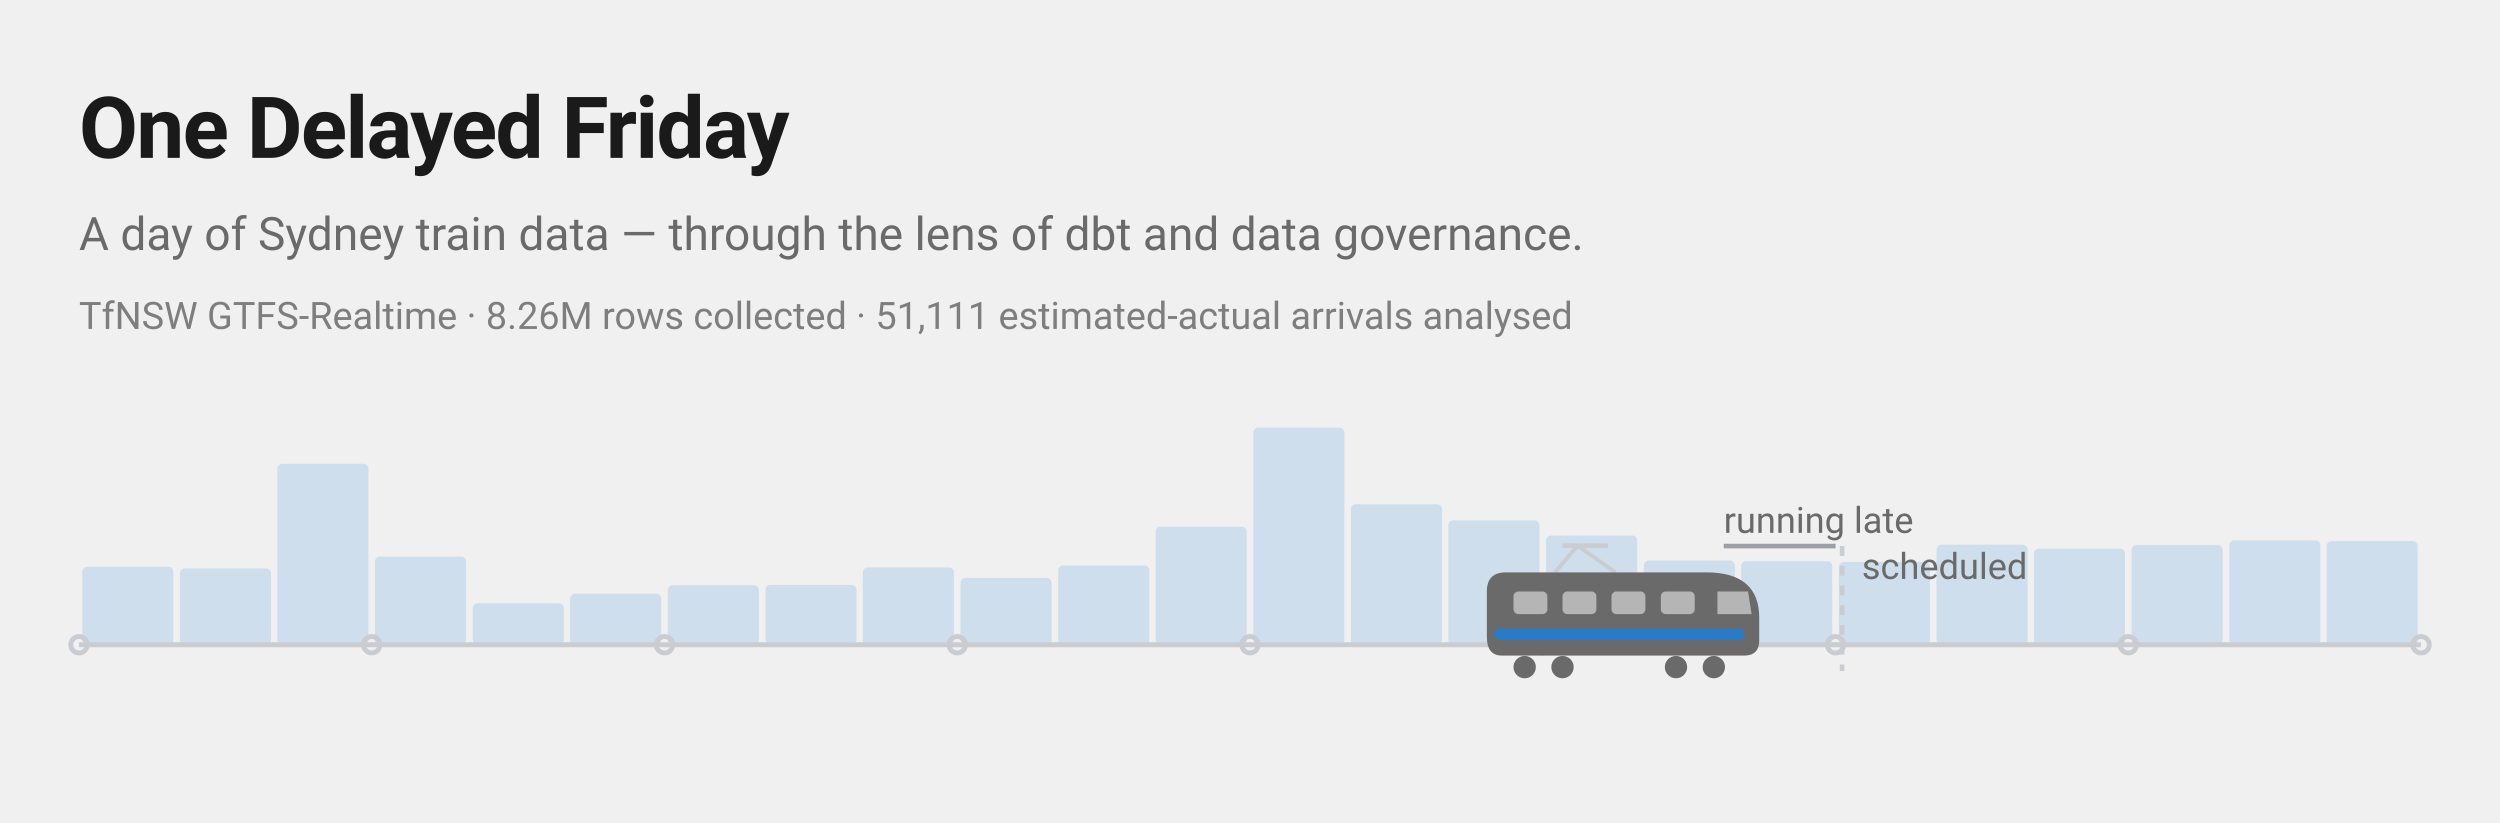
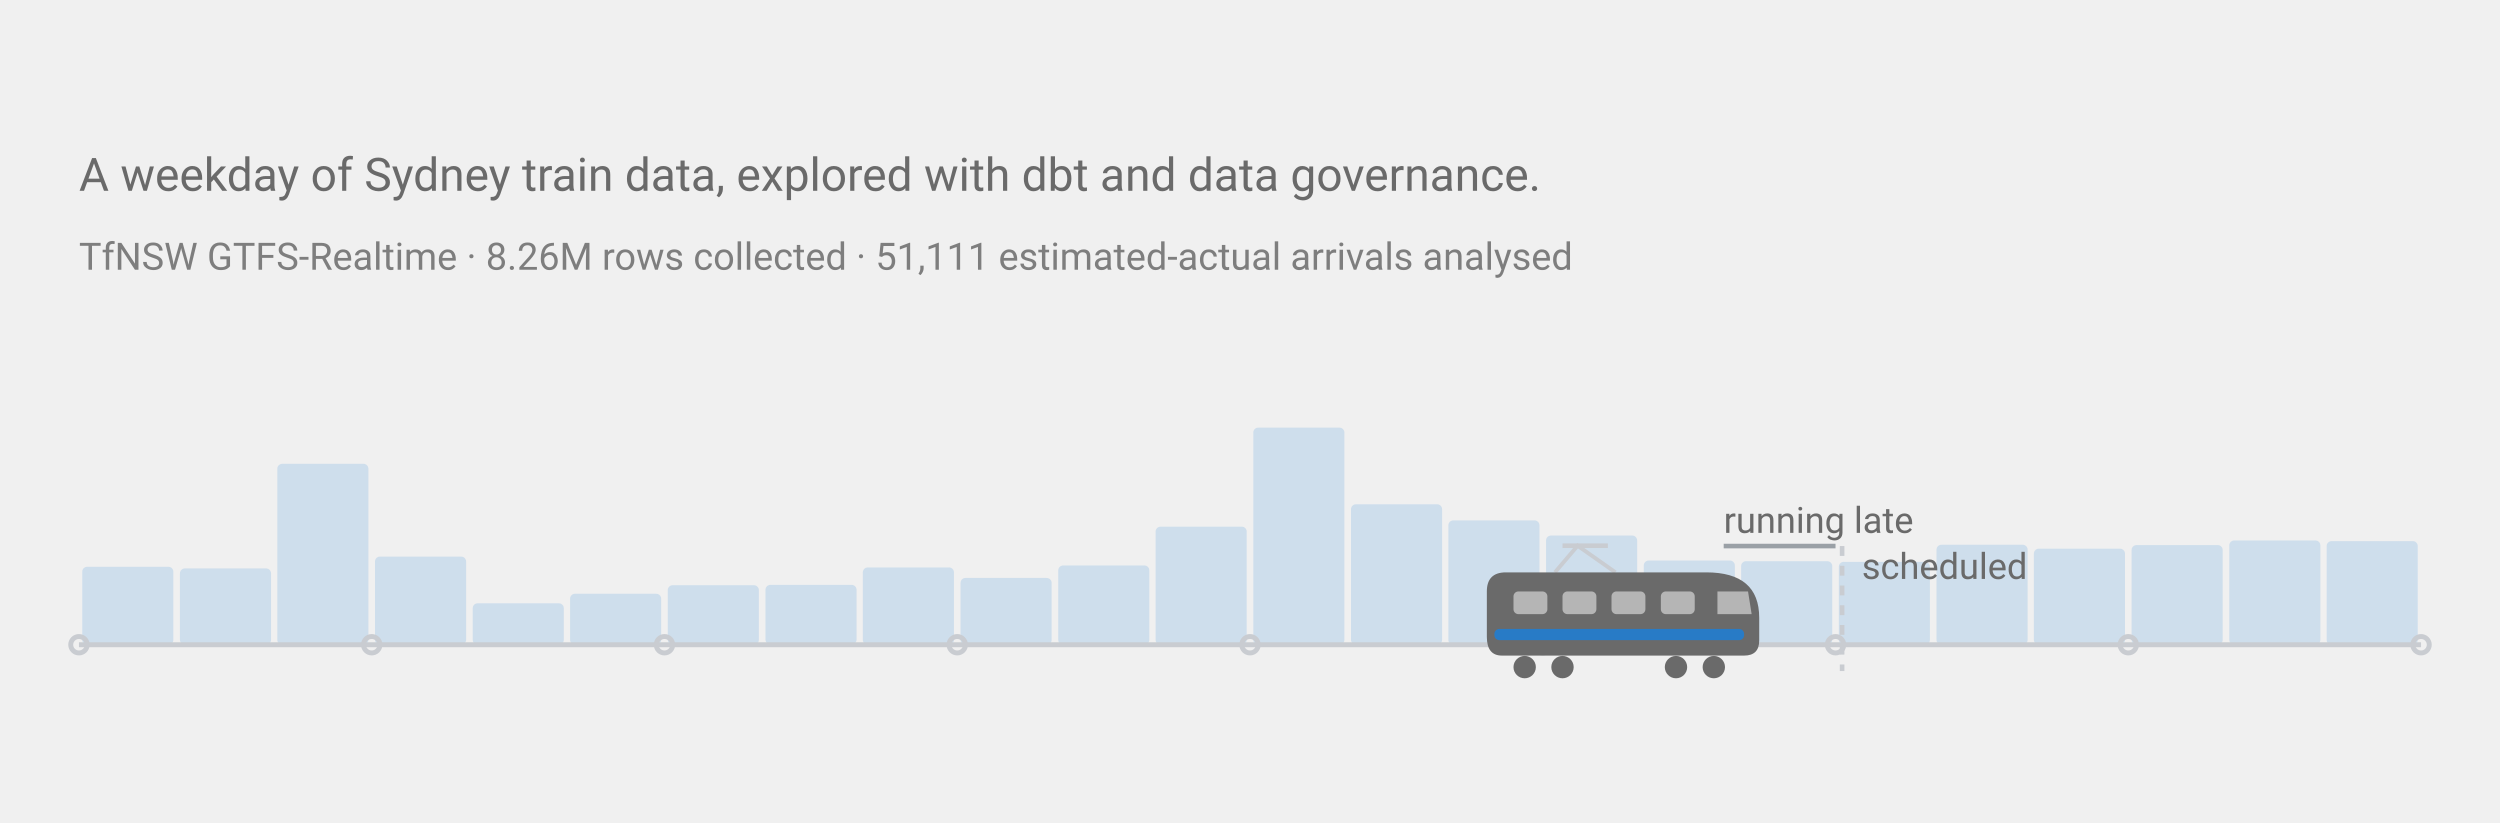
<svg xmlns="http://www.w3.org/2000/svg" viewBox="0 0 760 250" width="100%" role="img">
  <style>
text{font-family:-apple-system,BlinkMacSystemFont,'Segoe UI',Roboto,sans-serif;fill:#1a1a1a}
.muted{fill:#6a6a6a}.title{font-weight:600}
.bar{fill:#1c7ed6}.accent{fill:#1c7ed6}
.box{fill:#ffffff;stroke:#d4d9e0}.obox{fill:#eef5fc;stroke:#9dc4ea}
.track{stroke:#c9ccd1}.arrow{stroke:#9aa0a6;fill:none}
@media (prefers-color-scheme:dark){
 text{fill:#e8e8e8}.muted{fill:#9aa0a6}
 .bar{fill:#4dabf7}.accent{fill:#4dabf7}
 .box{fill:#1b2029;stroke:#333b45}.obox{fill:#132232;stroke:#2f5372}
 .track{stroke:#565c66}.arrow{stroke:#6b7480}
}
</style>
  <rect x="25.0" y="172.3" width="27.7" height="23.7" rx="1.5" class="bar" opacity="0.16" />
  <rect x="54.7" y="172.8" width="27.7" height="23.2" rx="1.5" class="bar" opacity="0.16" />
  <rect x="84.3" y="141.0" width="27.7" height="55.0" rx="1.5" class="bar" opacity="0.16" />
  <rect x="114.0" y="169.2" width="27.7" height="26.8" rx="1.5" class="bar" opacity="0.16" />
  <rect x="143.7" y="183.4" width="27.7" height="12.6" rx="1.5" class="bar" opacity="0.16" />
  <rect x="173.3" y="180.5" width="27.7" height="15.5" rx="1.5" class="bar" opacity="0.16" />
  <rect x="203.0" y="177.9" width="27.7" height="18.1" rx="1.5" class="bar" opacity="0.16" />
  <rect x="232.7" y="177.8" width="27.7" height="18.1" rx="1.5" class="bar" opacity="0.16" />
  <rect x="262.3" y="172.5" width="27.7" height="23.5" rx="1.5" class="bar" opacity="0.16" />
  <rect x="292.0" y="175.7" width="27.7" height="20.3" rx="1.5" class="bar" opacity="0.16" />
  <rect x="321.7" y="171.9" width="27.7" height="24.1" rx="1.5" class="bar" opacity="0.16" />
  <rect x="351.3" y="160.1" width="27.7" height="35.9" rx="1.5" class="bar" opacity="0.16" />
  <rect x="381.0" y="130.0" width="27.7" height="66.0" rx="1.5" class="bar" opacity="0.16" />
  <rect x="410.7" y="153.3" width="27.7" height="42.7" rx="1.5" class="bar" opacity="0.16" />
  <rect x="440.3" y="158.2" width="27.7" height="37.8" rx="1.5" class="bar" opacity="0.16" />
  <rect x="470.0" y="162.8" width="27.7" height="33.2" rx="1.5" class="bar" opacity="0.16" />
  <rect x="499.7" y="170.4" width="27.7" height="25.6" rx="1.5" class="bar" opacity="0.16" />
  <rect x="529.3" y="170.6" width="27.7" height="25.4" rx="1.5" class="bar" opacity="0.16" />
  <rect x="559.0" y="170.8" width="27.7" height="25.2" rx="1.5" class="bar" opacity="0.16" />
  <rect x="588.7" y="165.6" width="27.7" height="30.4" rx="1.5" class="bar" opacity="0.16" />
  <rect x="618.3" y="166.8" width="27.7" height="29.2" rx="1.5" class="bar" opacity="0.16" />
  <rect x="648.0" y="165.7" width="27.7" height="30.3" rx="1.5" class="bar" opacity="0.16" />
  <rect x="677.7" y="164.3" width="27.7" height="31.7" rx="1.5" class="bar" opacity="0.16" />
  <rect x="707.3" y="164.5" width="27.7" height="31.5" rx="1.5" class="bar" opacity="0.16" />
  <line x1="24" y1="196.0" x2="736" y2="196.0" class="track" stroke-width="1.5" />
  <circle cx="24.0" cy="196.0" r="2.5" class="track" fill="none" stroke-width="1.5" />
  <circle cx="113.0" cy="196.0" r="2.5" class="track" fill="none" stroke-width="1.5" />
  <circle cx="202.0" cy="196.0" r="2.5" class="track" fill="none" stroke-width="1.5" />
  <circle cx="291.0" cy="196.0" r="2.5" class="track" fill="none" stroke-width="1.5" />
  <circle cx="380.0" cy="196.0" r="2.5" class="track" fill="none" stroke-width="1.5" />
  <circle cx="469.0" cy="196.0" r="2.5" class="track" fill="none" stroke-width="1.5" />
  <circle cx="558.0" cy="196.0" r="2.5" class="track" fill="none" stroke-width="1.5" />
  <circle cx="647.0" cy="196.0" r="2.5" class="track" fill="none" stroke-width="1.5" />
  <circle cx="736.0" cy="196.0" r="2.5" class="track" fill="none" stroke-width="1.5" />
  <line x1="560" y1="166.0" x2="560" y2="204.0" class="track" stroke-width="1.4" stroke-dasharray="3 3" />
  <text x="566" y="176.0" class="muted" font-size="11">scheduled</text>
  <path d="M 472.7,174.0 L 479.6,165.9 L 491.1,174.0" fill="none" class="track" stroke-width="1.2" />
  <line x1="475.0" y1="165.9" x2="488.8" y2="165.9" class="track" stroke-width="1.4" />
  <path d="M 452.0,179.8 Q 452.0,174.0 457.8,174.0 H 518.7 Q 534.8,174.0 534.8,187.8 V 194.7 Q 534.8,199.3 530.2,199.3 H 456.6 Q 452.0,199.3 452.0,193.6 Z" class="muted" />
  <rect x="454.3" y="191.2" width="75.9" height="3.4" rx="1.5" class="bar" opacity="0.85" />
  <rect x="460.1" y="179.8" width="10.3" height="6.9" rx="1.5" fill="#ffffff" opacity="0.5" />
  <rect x="475.0" y="179.8" width="10.3" height="6.9" rx="1.5" fill="#ffffff" opacity="0.5" />
  <rect x="489.9" y="179.8" width="10.3" height="6.9" rx="1.5" fill="#ffffff" opacity="0.5" />
  <rect x="504.9" y="179.8" width="10.3" height="6.9" rx="1.5" fill="#ffffff" opacity="0.5" />
  <path d="M 522.1,179.8 H 531.4 L 532.5,186.7 H 522.1 Z" fill="#ffffff" opacity="0.5" />
  <circle cx="463.5" cy="202.8" r="3.4" class="muted" />
  <circle cx="475.0" cy="202.8" r="3.4" class="muted" />
  <circle cx="509.5" cy="202.8" r="3.4" class="muted" />
  <circle cx="521.0" cy="202.8" r="3.4" class="muted" />
  <path d="M 524,166.0 h30" class="accent" stroke="#1c7ed6" stroke-width="0" />
  <line x1="524" y1="166.0" x2="558" y2="166.0" class="arrow" stroke-width="1.4" />
  <text x="524" y="162.0" class="muted" font-size="11">running late</text>
-   <text x="24" y="48" class="title" font-size="26" letter-spacing="-0.5">One Delayed Friday</text>
-   <text x="24" y="76" class="muted" font-size="14">A day of Sydney train data — through the lens of dbt and data governance.</text>
-   <text x="24" y="100" class="muted" font-size="11.5" opacity="0.85">TfNSW GTFS-Realtime · 8.26M rows collected · 51,111 estimated-actual arrivals analysed</text>
+   <text x="24" y="58" class="muted" font-size="14">A weekday of Sydney train data, explored with dbt and data governance.</text>
+   <text x="24" y="82" class="muted" font-size="11.5" opacity="0.85">TfNSW GTFS-Realtime · 8.26M rows collected · 51,111 estimated-actual arrivals analysed</text>
</svg>
